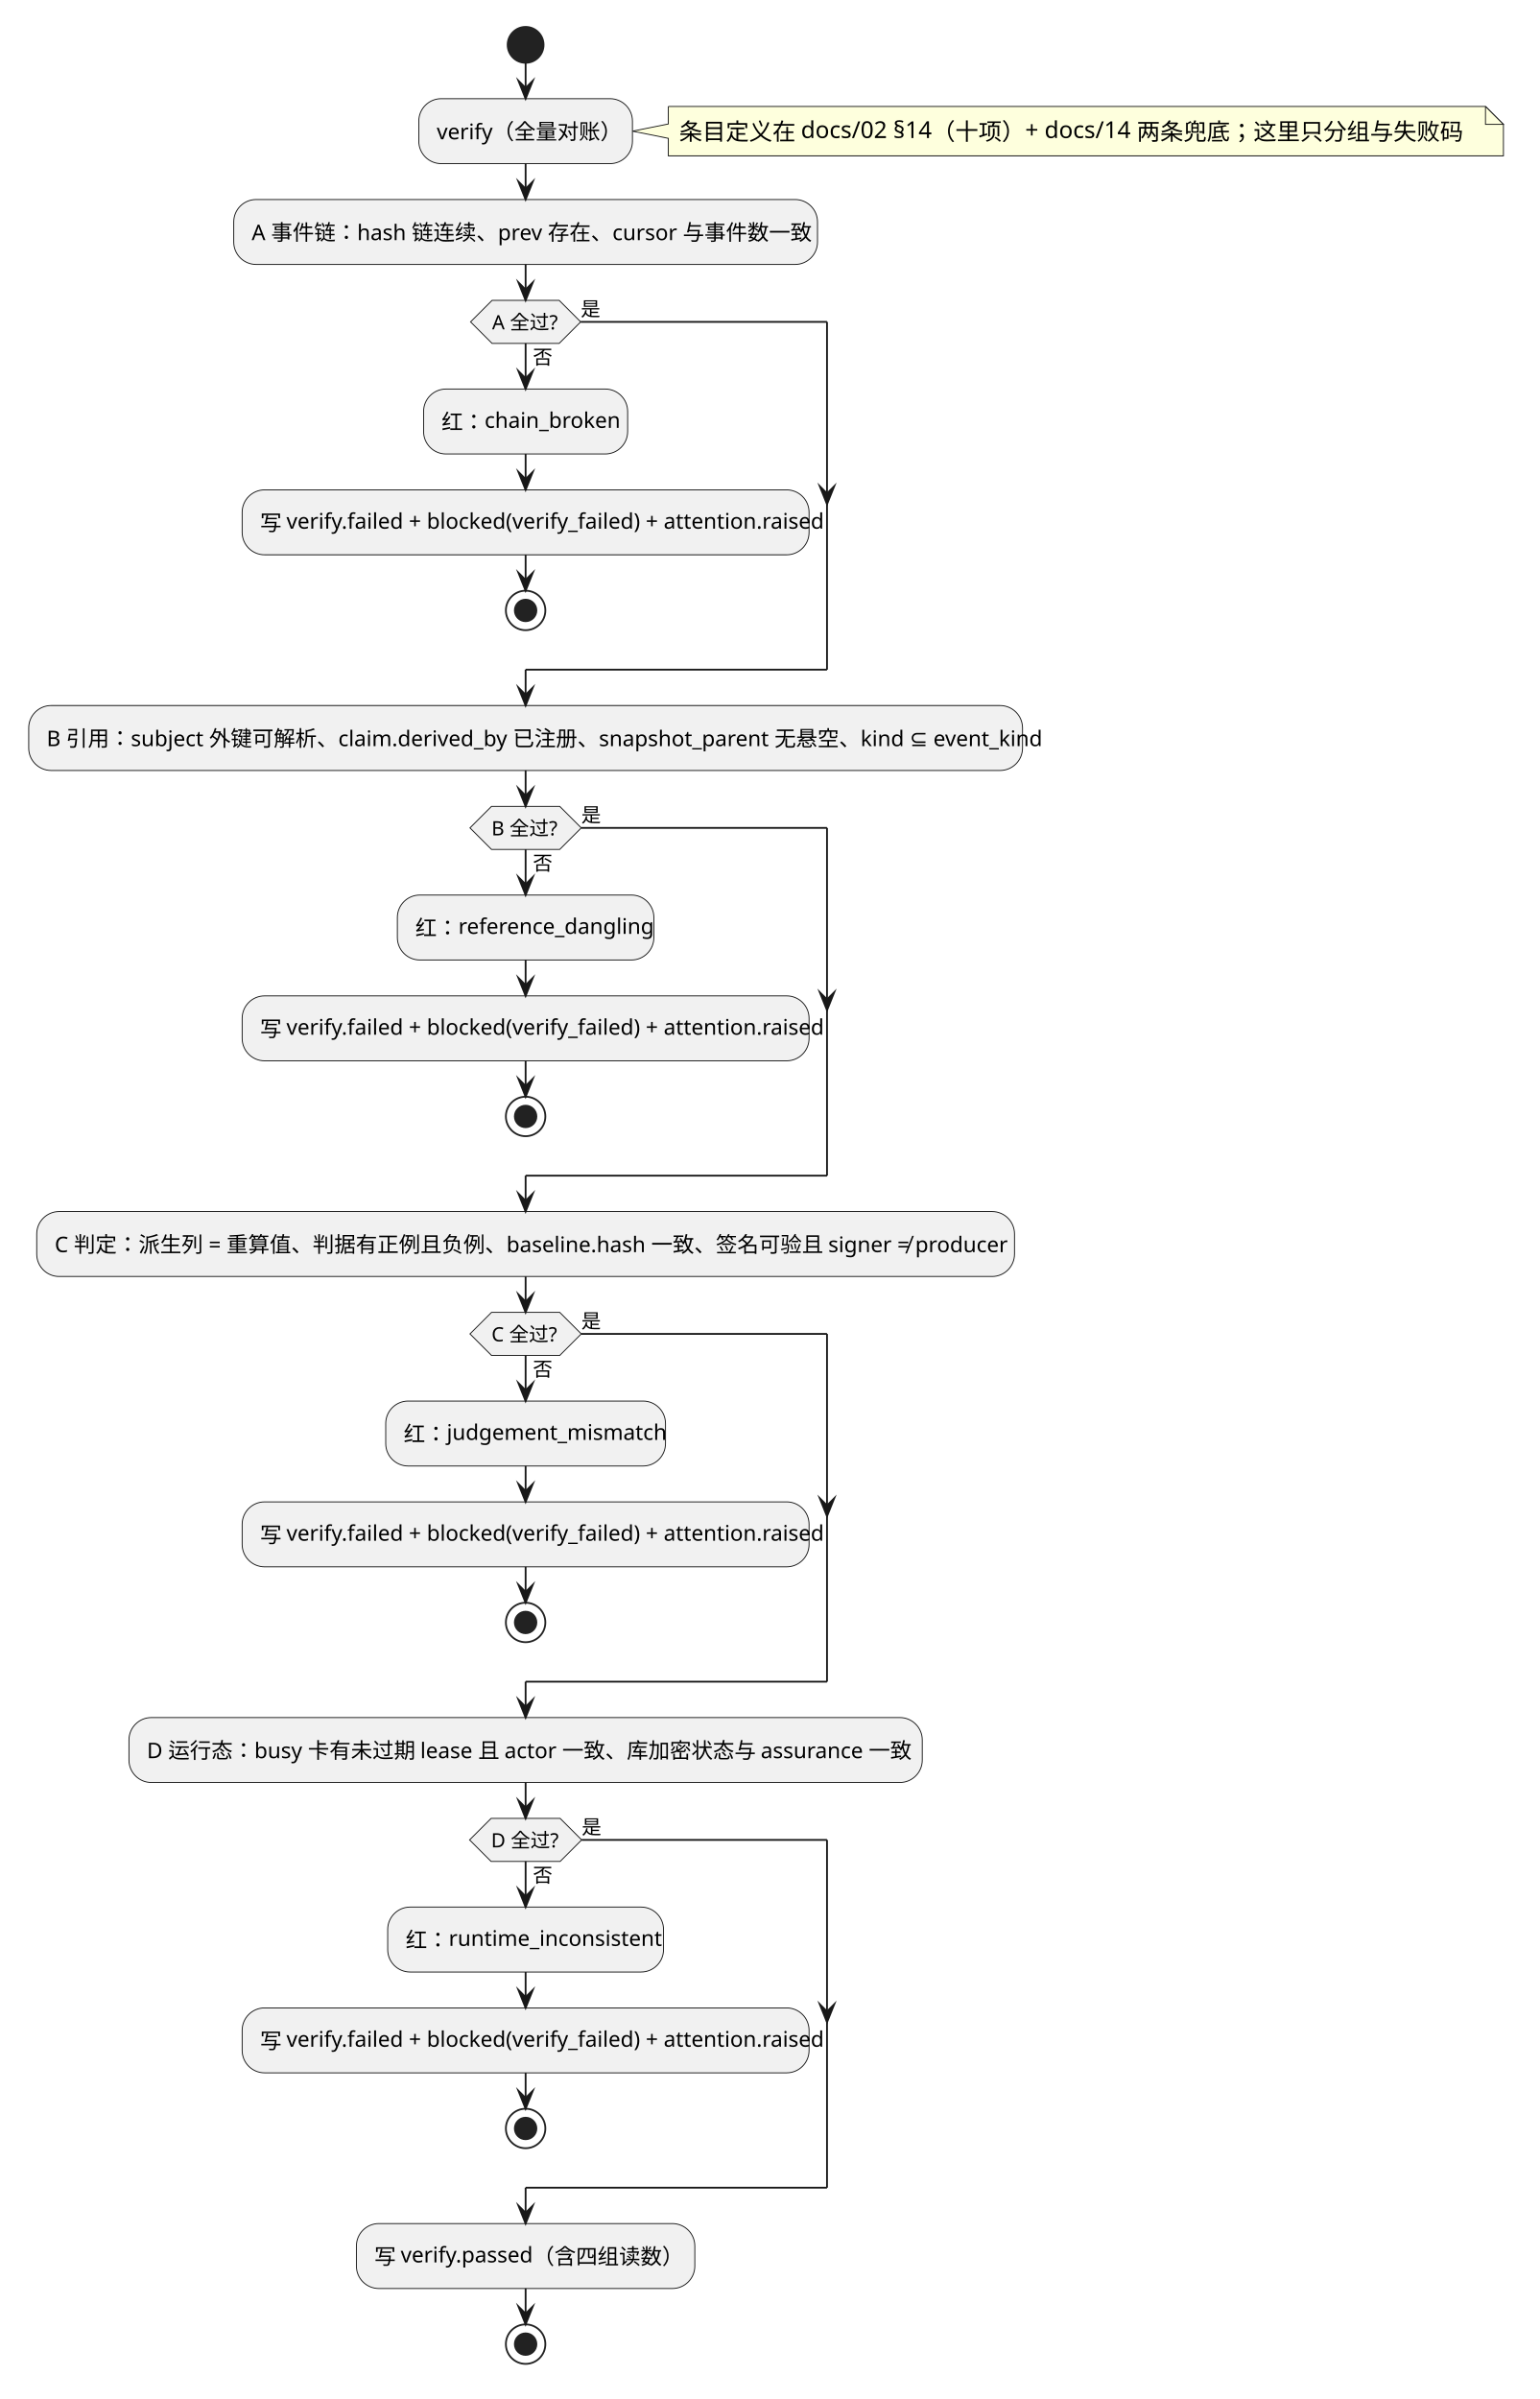
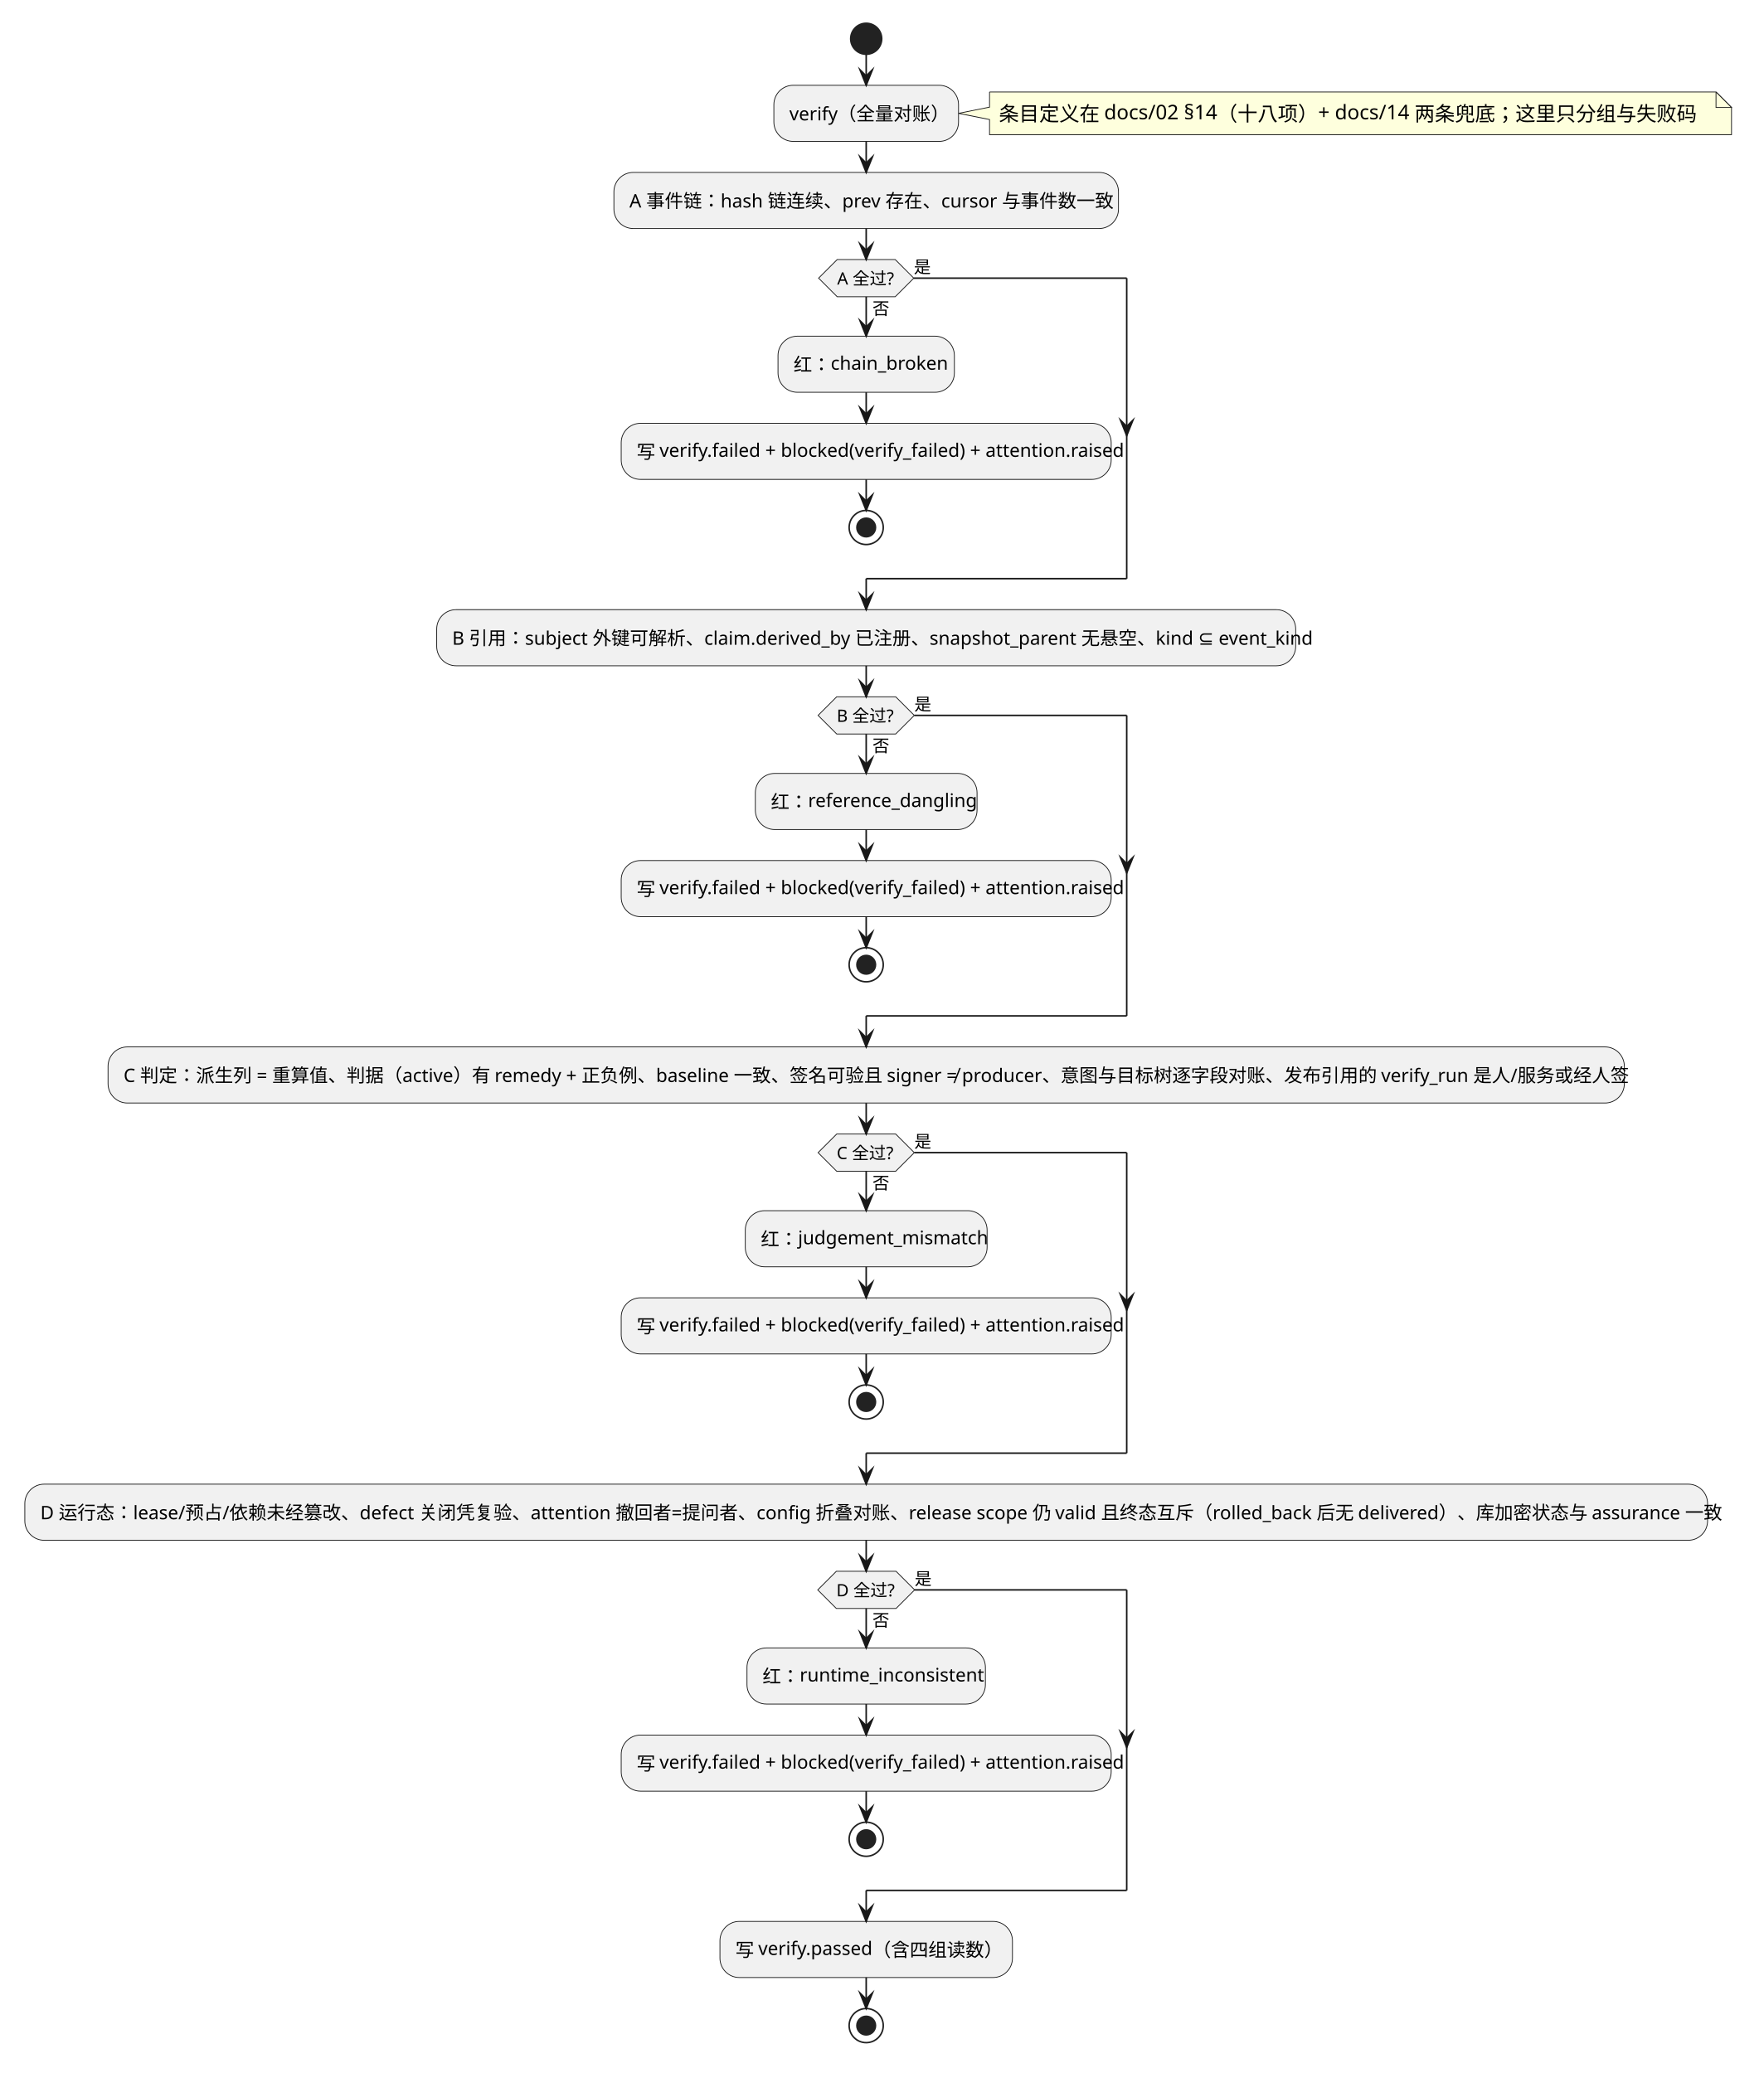
- <svg xmlns="http://www.w3.org/2000/svg" version="1.1" data-diagram-type="ACTIVITY" style="width:858px;height:1337px;background:#FFFFFF;" width="858px" height="1337px" viewBox="0 0 858 1337" zoomAndPan="magnify" preserveAspectRatio="none" contentStyleType="text/css">
+ <svg xmlns="http://www.w3.org/2000/svg" version="1.1" data-diagram-type="ACTIVITY" style="width:1137px;height:1337px;background:#FFFFFF;" width="1137px" height="1337px" viewBox="0 0 1137 1337" zoomAndPan="magnify" preserveAspectRatio="none" contentStyleType="text/css">
  <defs />
  <g font-family="sans-serif" lengthAdjust="spacing">
-     <ellipse cx="292.965" cy="25" rx="10" ry="10" fill="#222" style="stroke:#222;stroke-width:1;" />
-     <path d="M372.506,59.325 L372.506,69.098 L352.506,73.098 L372.506,77.098 L372.506,86.87 A0,0 0 0 0 372.506,86.87 L837.969,86.87 A0,0 0 0 0 837.969,86.87 L837.969,69.325 L827.969,59.325 L372.506,59.325 A0,0 0 0 0 372.506,59.325" style="stroke:#181818;stroke-width:0.5;" fill="#FEFFDD" />
-     <path d="M827.969,59.325 L827.969,69.325 L837.969,69.325 L827.969,59.325" style="stroke:#181818;stroke-width:0.5;" fill="#FEFFDD" />
-     <text x="378.506" y="78.011" fill="#000" font-size="13" textLength="444.463">条目定义在 docs/02 §14（十项）+ docs/14 两条兜底；这里只分组与失败码</text>
-     <rect x="233.424" y="55" width="119.082" height="36.195" fill="#F1F1F1" style="stroke:#181818;stroke-width:0.5;" rx="12.5" ry="12.5" />
-     <text x="243.424" y="77.633" fill="#000" font-size="12" textLength="99.082">verify（全量对账）</text>
-     <rect x="130.275" y="111.195" width="325.379" height="36.195" fill="#F1F1F1" style="stroke:#181818;stroke-width:0.5;" rx="12.5" ry="12.5" />
-     <text x="140.275" y="133.828" fill="#000" font-size="12" textLength="305.379">A 事件链：hash 链连续、prev 存在、cursor 与事件数一致</text>
-     <rect x="236.096" y="216.813" width="113.738" height="36.195" fill="#F1F1F1" style="stroke:#181818;stroke-width:0.5;" rx="12.5" ry="12.5" />
-     <text x="246.096" y="239.446" fill="#000" font-size="12" textLength="93.738">红：chain_broken</text>
-     <rect x="134.975" y="273.009" width="315.98" height="36.195" fill="#F1F1F1" style="stroke:#181818;stroke-width:0.5;" rx="12.5" ry="12.5" />
-     <text x="144.975" y="295.642" fill="#000" font-size="12" textLength="295.98">写 verify.failed + blocked(verify_failed) + attention.raised</text>
-     <ellipse cx="292.965" cy="340.204" rx="11" ry="11" fill="none" style="stroke:#222;stroke-width:1;" />
-     <ellipse cx="292.965" cy="340.204" rx="6" ry="6" fill="#222" style="stroke:#222;stroke-width:1;" />
-     <polygon points="274.273,167.391,311.656,167.391,323.656,179.391,311.656,191.391,274.273,191.391,262.273,179.391,274.273,167.391" fill="#F1F1F1" style="stroke:#181818;stroke-width:0.5;stroke-linejoin:miter;stroke-miterlimit:10;" />
-     <text x="296.965" y="202.971" fill="#000" font-size="11">否</text>
-     <text x="274.273" y="183.548" fill="#000" font-size="11" textLength="37.383">A 全过?</text>
-     <text x="323.656" y="176.125" fill="#000" font-size="11">是</text>
-     <rect x="16" y="393.204" width="553.93" height="36.195" fill="#F1F1F1" style="stroke:#181818;stroke-width:0.5;" rx="12.5" ry="12.5" />
-     <text x="26" y="415.837" fill="#000" font-size="12" textLength="533.93">B 引用：subject 外键可解析、claim.derived_by 已注册、snapshot_parent 无悬空、kind ⊆ event_kind</text>
-     <rect x="221.477" y="498.822" width="142.977" height="36.195" fill="#F1F1F1" style="stroke:#181818;stroke-width:0.5;" rx="12.5" ry="12.5" />
-     <text x="231.477" y="521.455" fill="#000" font-size="12" textLength="122.977">红：reference_dangling</text>
-     <rect x="134.975" y="555.018" width="315.98" height="36.195" fill="#F1F1F1" style="stroke:#181818;stroke-width:0.5;" rx="12.5" ry="12.5" />
-     <text x="144.975" y="577.65" fill="#000" font-size="12" textLength="295.98">写 verify.failed + blocked(verify_failed) + attention.raised</text>
-     <ellipse cx="292.965" cy="622.213" rx="11" ry="11" fill="none" style="stroke:#222;stroke-width:1;" />
-     <ellipse cx="292.965" cy="622.213" rx="6" ry="6" fill="#222" style="stroke:#222;stroke-width:1;" />
-     <polygon points="273.946,449.399,311.984,449.399,323.984,461.399,311.984,473.399,273.946,473.399,261.946,461.399,273.946,449.399" fill="#F1F1F1" style="stroke:#181818;stroke-width:0.5;stroke-linejoin:miter;stroke-miterlimit:10;" />
-     <text x="296.965" y="484.979" fill="#000" font-size="11">否</text>
-     <text x="273.946" y="465.557" fill="#000" font-size="11" textLength="38.038">B 全过?</text>
-     <text x="323.984" y="458.134" fill="#000" font-size="11">是</text>
-     <rect x="20.471" y="675.213" width="544.988" height="36.195" fill="#F1F1F1" style="stroke:#181818;stroke-width:0.5;" rx="12.5" ry="12.5" />
-     <text x="30.471" y="697.846" fill="#000" font-size="12" textLength="524.988">C 判定：派生列 = 重算值、判据有正例且负例、baseline.hash 一致、签名可验且 signer ≠ producer</text>
-     <rect x="214.996" y="780.831" width="155.938" height="36.195" fill="#F1F1F1" style="stroke:#181818;stroke-width:0.5;" rx="12.5" ry="12.5" />
-     <text x="224.996" y="803.464" fill="#000" font-size="12" textLength="135.938">红：judgement_mismatch</text>
-     <rect x="134.975" y="837.026" width="315.98" height="36.195" fill="#F1F1F1" style="stroke:#181818;stroke-width:0.5;" rx="12.5" ry="12.5" />
-     <text x="144.975" y="859.659" fill="#000" font-size="12" textLength="295.98">写 verify.failed + blocked(verify_failed) + attention.raised</text>
-     <ellipse cx="292.965" cy="904.222" rx="11" ry="11" fill="none" style="stroke:#222;stroke-width:1;" />
-     <ellipse cx="292.965" cy="904.222" rx="6" ry="6" fill="#222" style="stroke:#222;stroke-width:1;" />
-     <polygon points="273.946,731.408,311.984,731.408,323.984,743.408,311.984,755.408,273.946,755.408,261.946,743.408,273.946,731.408" fill="#F1F1F1" style="stroke:#181818;stroke-width:0.5;stroke-linejoin:miter;stroke-miterlimit:10;" />
-     <text x="296.965" y="766.988" fill="#000" font-size="11">否</text>
-     <text x="273.946" y="747.565" fill="#000" font-size="11" textLength="38.038">C 全过?</text>
-     <text x="323.984" y="740.143" fill="#000" font-size="11">是</text>
-     <rect x="71.881" y="957.222" width="442.168" height="36.195" fill="#F1F1F1" style="stroke:#181818;stroke-width:0.5;" rx="12.5" ry="12.5" />
-     <text x="81.881" y="979.854" fill="#000" font-size="12" textLength="422.168">D 运行态：busy 卡有未过期 lease 且 actor 一致、库加密状态与 assurance 一致</text>
-     <rect x="216.092" y="1062.84" width="153.746" height="36.195" fill="#F1F1F1" style="stroke:#181818;stroke-width:0.5;" rx="12.5" ry="12.5" />
-     <text x="226.092" y="1085.473" fill="#000" font-size="12" textLength="133.746">红：runtime_inconsistent</text>
-     <rect x="134.975" y="1119.035" width="315.98" height="36.195" fill="#F1F1F1" style="stroke:#181818;stroke-width:0.5;" rx="12.5" ry="12.5" />
-     <text x="144.975" y="1141.668" fill="#000" font-size="12" textLength="295.98">写 verify.failed + blocked(verify_failed) + attention.raised</text>
-     <ellipse cx="292.965" cy="1186.23" rx="11" ry="11" fill="none" style="stroke:#222;stroke-width:1;" />
-     <ellipse cx="292.965" cy="1186.23" rx="6" ry="6" fill="#222" style="stroke:#222;stroke-width:1;" />
-     <polygon points="273.726,1013.417,312.204,1013.417,324.204,1025.417,312.204,1037.417,273.726,1037.417,261.726,1025.417,273.726,1013.417" fill="#F1F1F1" style="stroke:#181818;stroke-width:0.5;stroke-linejoin:miter;stroke-miterlimit:10;" />
-     <text x="296.965" y="1048.997" fill="#000" font-size="11">否</text>
-     <text x="273.726" y="1029.574" fill="#000" font-size="11" textLength="38.479">D 全过?</text>
-     <text x="324.204" y="1022.151" fill="#000" font-size="11">是</text>
-     <rect x="198.654" y="1239.23" width="188.621" height="36.195" fill="#F1F1F1" style="stroke:#181818;stroke-width:0.5;" rx="12.5" ry="12.5" />
-     <text x="208.654" y="1261.863" fill="#000" font-size="12" textLength="168.621">写 verify.passed（含四组读数）</text>
-     <ellipse cx="292.965" cy="1306.426" rx="11" ry="11" fill="none" style="stroke:#222;stroke-width:1;" />
-     <ellipse cx="292.965" cy="1306.426" rx="6" ry="6" fill="#222" style="stroke:#222;stroke-width:1;" />
-     <line x1="292.965" y1="35" x2="292.965" y2="55" style="stroke:#181818;stroke-width:1;" />
-     <polygon points="288.965,45,292.965,55,296.965,45,292.965,49" fill="#181818" style="stroke:#181818;stroke-width:1;stroke-linejoin:miter;stroke-miterlimit:10;" />
-     <line x1="292.965" y1="91.195" x2="292.965" y2="111.195" style="stroke:#181818;stroke-width:1;" />
-     <polygon points="288.965,101.195,292.965,111.195,296.965,101.195,292.965,105.195" fill="#181818" style="stroke:#181818;stroke-width:1;stroke-linejoin:miter;stroke-miterlimit:10;" />
-     <line x1="292.965" y1="253.009" x2="292.965" y2="273.009" style="stroke:#181818;stroke-width:1;" />
-     <polygon points="288.965,263.009,292.965,273.009,296.965,263.009,292.965,267.009" fill="#181818" style="stroke:#181818;stroke-width:1;stroke-linejoin:miter;stroke-miterlimit:10;" />
-     <line x1="292.965" y1="309.204" x2="292.965" y2="329.204" style="stroke:#181818;stroke-width:1;" />
-     <polygon points="288.965,319.204,292.965,329.204,296.965,319.204,292.965,323.204" fill="#181818" style="stroke:#181818;stroke-width:1;stroke-linejoin:miter;stroke-miterlimit:10;" />
-     <line x1="292.965" y1="191.391" x2="292.965" y2="216.813" style="stroke:#181818;stroke-width:1;" />
-     <polygon points="288.965,206.813,292.965,216.813,296.965,206.813,292.965,210.813" fill="#181818" style="stroke:#181818;stroke-width:1;stroke-linejoin:miter;stroke-miterlimit:10;" />
-     <line x1="323.656" y1="179.391" x2="460.955" y2="179.391" style="stroke:#181818;stroke-width:1;" />
-     <polygon points="456.955,271.009,460.955,281.009,464.955,271.009,460.955,275.009" fill="#181818" style="stroke:#181818;stroke-width:1;stroke-linejoin:miter;stroke-miterlimit:10;" />
-     <line x1="460.955" y1="179.391" x2="460.955" y2="373.204" style="stroke:#181818;stroke-width:1;" />
-     <line x1="460.955" y1="373.204" x2="292.965" y2="373.204" style="stroke:#181818;stroke-width:1;" />
-     <line x1="292.965" y1="373.204" x2="292.965" y2="393.204" style="stroke:#181818;stroke-width:1;" />
-     <polygon points="288.965,383.204,292.965,393.204,296.965,383.204,292.965,387.204" fill="#181818" style="stroke:#181818;stroke-width:1;stroke-linejoin:miter;stroke-miterlimit:10;" />
-     <line x1="292.965" y1="147.391" x2="292.965" y2="167.391" style="stroke:#181818;stroke-width:1;" />
-     <polygon points="288.965,157.391,292.965,167.391,296.965,157.391,292.965,161.391" fill="#181818" style="stroke:#181818;stroke-width:1;stroke-linejoin:miter;stroke-miterlimit:10;" />
-     <line x1="292.965" y1="535.018" x2="292.965" y2="555.018" style="stroke:#181818;stroke-width:1;" />
-     <polygon points="288.965,545.018,292.965,555.018,296.965,545.018,292.965,549.018" fill="#181818" style="stroke:#181818;stroke-width:1;stroke-linejoin:miter;stroke-miterlimit:10;" />
-     <line x1="292.965" y1="591.213" x2="292.965" y2="611.213" style="stroke:#181818;stroke-width:1;" />
-     <polygon points="288.965,601.213,292.965,611.213,296.965,601.213,292.965,605.213" fill="#181818" style="stroke:#181818;stroke-width:1;stroke-linejoin:miter;stroke-miterlimit:10;" />
-     <line x1="292.965" y1="473.399" x2="292.965" y2="498.822" style="stroke:#181818;stroke-width:1;" />
-     <polygon points="288.965,488.822,292.965,498.822,296.965,488.822,292.965,492.822" fill="#181818" style="stroke:#181818;stroke-width:1;stroke-linejoin:miter;stroke-miterlimit:10;" />
-     <line x1="323.984" y1="461.399" x2="460.955" y2="461.399" style="stroke:#181818;stroke-width:1;" />
-     <polygon points="456.955,553.018,460.955,563.018,464.955,553.018,460.955,557.018" fill="#181818" style="stroke:#181818;stroke-width:1;stroke-linejoin:miter;stroke-miterlimit:10;" />
-     <line x1="460.955" y1="461.399" x2="460.955" y2="655.213" style="stroke:#181818;stroke-width:1;" />
-     <line x1="460.955" y1="655.213" x2="292.965" y2="655.213" style="stroke:#181818;stroke-width:1;" />
-     <line x1="292.965" y1="655.213" x2="292.965" y2="675.213" style="stroke:#181818;stroke-width:1;" />
-     <polygon points="288.965,665.213,292.965,675.213,296.965,665.213,292.965,669.213" fill="#181818" style="stroke:#181818;stroke-width:1;stroke-linejoin:miter;stroke-miterlimit:10;" />
-     <line x1="292.965" y1="429.399" x2="292.965" y2="449.399" style="stroke:#181818;stroke-width:1;" />
-     <polygon points="288.965,439.399,292.965,449.399,296.965,439.399,292.965,443.399" fill="#181818" style="stroke:#181818;stroke-width:1;stroke-linejoin:miter;stroke-miterlimit:10;" />
-     <line x1="292.965" y1="817.026" x2="292.965" y2="837.026" style="stroke:#181818;stroke-width:1;" />
-     <polygon points="288.965,827.026,292.965,837.026,296.965,827.026,292.965,831.026" fill="#181818" style="stroke:#181818;stroke-width:1;stroke-linejoin:miter;stroke-miterlimit:10;" />
-     <line x1="292.965" y1="873.222" x2="292.965" y2="893.222" style="stroke:#181818;stroke-width:1;" />
-     <polygon points="288.965,883.222,292.965,893.222,296.965,883.222,292.965,887.222" fill="#181818" style="stroke:#181818;stroke-width:1;stroke-linejoin:miter;stroke-miterlimit:10;" />
-     <line x1="292.965" y1="755.408" x2="292.965" y2="780.831" style="stroke:#181818;stroke-width:1;" />
-     <polygon points="288.965,770.831,292.965,780.831,296.965,770.831,292.965,774.831" fill="#181818" style="stroke:#181818;stroke-width:1;stroke-linejoin:miter;stroke-miterlimit:10;" />
-     <line x1="323.984" y1="743.408" x2="460.955" y2="743.408" style="stroke:#181818;stroke-width:1;" />
-     <polygon points="456.955,835.026,460.955,845.026,464.955,835.026,460.955,839.026" fill="#181818" style="stroke:#181818;stroke-width:1;stroke-linejoin:miter;stroke-miterlimit:10;" />
-     <line x1="460.955" y1="743.408" x2="460.955" y2="937.222" style="stroke:#181818;stroke-width:1;" />
-     <line x1="460.955" y1="937.222" x2="292.965" y2="937.222" style="stroke:#181818;stroke-width:1;" />
-     <line x1="292.965" y1="937.222" x2="292.965" y2="957.222" style="stroke:#181818;stroke-width:1;" />
-     <polygon points="288.965,947.222,292.965,957.222,296.965,947.222,292.965,951.222" fill="#181818" style="stroke:#181818;stroke-width:1;stroke-linejoin:miter;stroke-miterlimit:10;" />
-     <line x1="292.965" y1="711.408" x2="292.965" y2="731.408" style="stroke:#181818;stroke-width:1;" />
-     <polygon points="288.965,721.408,292.965,731.408,296.965,721.408,292.965,725.408" fill="#181818" style="stroke:#181818;stroke-width:1;stroke-linejoin:miter;stroke-miterlimit:10;" />
-     <line x1="292.965" y1="1099.035" x2="292.965" y2="1119.035" style="stroke:#181818;stroke-width:1;" />
-     <polygon points="288.965,1109.035,292.965,1119.035,296.965,1109.035,292.965,1113.035" fill="#181818" style="stroke:#181818;stroke-width:1;stroke-linejoin:miter;stroke-miterlimit:10;" />
-     <line x1="292.965" y1="1155.23" x2="292.965" y2="1175.23" style="stroke:#181818;stroke-width:1;" />
-     <polygon points="288.965,1165.23,292.965,1175.23,296.965,1165.23,292.965,1169.23" fill="#181818" style="stroke:#181818;stroke-width:1;stroke-linejoin:miter;stroke-miterlimit:10;" />
-     <line x1="292.965" y1="1037.417" x2="292.965" y2="1062.84" style="stroke:#181818;stroke-width:1;" />
-     <polygon points="288.965,1052.84,292.965,1062.84,296.965,1052.84,292.965,1056.84" fill="#181818" style="stroke:#181818;stroke-width:1;stroke-linejoin:miter;stroke-miterlimit:10;" />
-     <line x1="324.204" y1="1025.417" x2="460.955" y2="1025.417" style="stroke:#181818;stroke-width:1;" />
-     <polygon points="456.955,1117.035,460.955,1127.035,464.955,1117.035,460.955,1121.035" fill="#181818" style="stroke:#181818;stroke-width:1;stroke-linejoin:miter;stroke-miterlimit:10;" />
-     <line x1="460.955" y1="1025.417" x2="460.955" y2="1219.23" style="stroke:#181818;stroke-width:1;" />
-     <line x1="460.955" y1="1219.23" x2="292.965" y2="1219.23" style="stroke:#181818;stroke-width:1;" />
-     <line x1="292.965" y1="1219.23" x2="292.965" y2="1239.23" style="stroke:#181818;stroke-width:1;" />
-     <polygon points="288.965,1229.23,292.965,1239.23,296.965,1229.23,292.965,1233.23" fill="#181818" style="stroke:#181818;stroke-width:1;stroke-linejoin:miter;stroke-miterlimit:10;" />
-     <line x1="292.965" y1="993.417" x2="292.965" y2="1013.417" style="stroke:#181818;stroke-width:1;" />
-     <polygon points="288.965,1003.417,292.965,1013.417,296.965,1003.417,292.965,1007.417" fill="#181818" style="stroke:#181818;stroke-width:1;stroke-linejoin:miter;stroke-miterlimit:10;" />
-     <line x1="292.965" y1="1275.426" x2="292.965" y2="1295.426" style="stroke:#181818;stroke-width:1;" />
-     <polygon points="288.965,1285.426,292.965,1295.426,296.965,1285.426,292.965,1289.426" fill="#181818" style="stroke:#181818;stroke-width:1;stroke-linejoin:miter;stroke-miterlimit:10;" />
+     <ellipse cx="558.57" cy="25" rx="10" ry="10" fill="#222" style="stroke:#222;stroke-width:1;" />
+     <path d="M638.111,59.325 L638.111,69.098 L618.111,73.098 L638.111,77.098 L638.111,86.87 A0,0 0 0 0 638.111,86.87 L1116.574,86.87 A0,0 0 0 0 1116.574,86.87 L1116.574,69.325 L1106.574,59.325 L638.111,59.325 A0,0 0 0 0 638.111,59.325" style="stroke:#181818;stroke-width:0.5;" fill="#FEFFDD" />
+     <path d="M1106.574,59.325 L1106.574,69.325 L1116.574,69.325 L1106.574,59.325" style="stroke:#181818;stroke-width:0.5;" fill="#FEFFDD" />
+     <text x="644.111" y="78.011" fill="#000" font-size="13" textLength="457.463">条目定义在 docs/02 §14（十八项）+ docs/14 两条兜底；这里只分组与失败码</text>
+     <rect x="499.029" y="55" width="119.082" height="36.195" fill="#F1F1F1" style="stroke:#181818;stroke-width:0.5;" rx="12.5" ry="12.5" />
+     <text x="509.029" y="77.633" fill="#000" font-size="12" textLength="99.082">verify（全量对账）</text>
+     <rect x="395.881" y="111.195" width="325.379" height="36.195" fill="#F1F1F1" style="stroke:#181818;stroke-width:0.5;" rx="12.5" ry="12.5" />
+     <text x="405.881" y="133.828" fill="#000" font-size="12" textLength="305.379">A 事件链：hash 链连续、prev 存在、cursor 与事件数一致</text>
+     <rect x="501.701" y="216.813" width="113.738" height="36.195" fill="#F1F1F1" style="stroke:#181818;stroke-width:0.5;" rx="12.5" ry="12.5" />
+     <text x="511.701" y="239.446" fill="#000" font-size="12" textLength="93.738">红：chain_broken</text>
+     <rect x="400.58" y="273.009" width="315.98" height="36.195" fill="#F1F1F1" style="stroke:#181818;stroke-width:0.5;" rx="12.5" ry="12.5" />
+     <text x="410.58" y="295.642" fill="#000" font-size="12" textLength="295.98">写 verify.failed + blocked(verify_failed) + attention.raised</text>
+     <ellipse cx="558.57" cy="340.204" rx="11" ry="11" fill="none" style="stroke:#222;stroke-width:1;" />
+     <ellipse cx="558.57" cy="340.204" rx="6" ry="6" fill="#222" style="stroke:#222;stroke-width:1;" />
+     <polygon points="539.879,167.391,577.262,167.391,589.262,179.391,577.262,191.391,539.879,191.391,527.879,179.391,539.879,167.391" fill="#F1F1F1" style="stroke:#181818;stroke-width:0.5;stroke-linejoin:miter;stroke-miterlimit:10;" />
+     <text x="562.57" y="202.971" fill="#000" font-size="11">否</text>
+     <text x="539.879" y="183.548" fill="#000" font-size="11" textLength="37.383">A 全过?</text>
+     <text x="589.262" y="176.125" fill="#000" font-size="11">是</text>
+     <rect x="281.605" y="393.204" width="553.93" height="36.195" fill="#F1F1F1" style="stroke:#181818;stroke-width:0.5;" rx="12.5" ry="12.5" />
+     <text x="291.605" y="415.837" fill="#000" font-size="12" textLength="533.93">B 引用：subject 外键可解析、claim.derived_by 已注册、snapshot_parent 无悬空、kind ⊆ event_kind</text>
+     <rect x="487.082" y="498.822" width="142.977" height="36.195" fill="#F1F1F1" style="stroke:#181818;stroke-width:0.5;" rx="12.5" ry="12.5" />
+     <text x="497.082" y="521.455" fill="#000" font-size="12" textLength="122.977">红：reference_dangling</text>
+     <rect x="400.58" y="555.018" width="315.98" height="36.195" fill="#F1F1F1" style="stroke:#181818;stroke-width:0.5;" rx="12.5" ry="12.5" />
+     <text x="410.58" y="577.65" fill="#000" font-size="12" textLength="295.98">写 verify.failed + blocked(verify_failed) + attention.raised</text>
+     <ellipse cx="558.57" cy="622.213" rx="11" ry="11" fill="none" style="stroke:#222;stroke-width:1;" />
+     <ellipse cx="558.57" cy="622.213" rx="6" ry="6" fill="#222" style="stroke:#222;stroke-width:1;" />
+     <polygon points="539.551,449.399,577.589,449.399,589.589,461.399,577.589,473.399,539.551,473.399,527.551,461.399,539.551,449.399" fill="#F1F1F1" style="stroke:#181818;stroke-width:0.5;stroke-linejoin:miter;stroke-miterlimit:10;" />
+     <text x="562.57" y="484.979" fill="#000" font-size="11">否</text>
+     <text x="539.551" y="465.557" fill="#000" font-size="11" textLength="38.038">B 全过?</text>
+     <text x="589.589" y="458.134" fill="#000" font-size="11">是</text>
+     <rect x="69.672" y="675.213" width="977.797" height="36.195" fill="#F1F1F1" style="stroke:#181818;stroke-width:0.5;" rx="12.5" ry="12.5" />
+     <text x="79.672" y="697.846" fill="#000" font-size="12" textLength="957.797">C 判定：派生列 = 重算值、判据（active）有 remedy + 正负例、baseline 一致、签名可验且 signer ≠ producer、意图与目标树逐字段对账、发布引用的 verify_run 是人/服务或经人签</text>
+     <rect x="480.602" y="780.831" width="155.938" height="36.195" fill="#F1F1F1" style="stroke:#181818;stroke-width:0.5;" rx="12.5" ry="12.5" />
+     <text x="490.602" y="803.464" fill="#000" font-size="12" textLength="135.938">红：judgement_mismatch</text>
+     <rect x="400.58" y="837.026" width="315.98" height="36.195" fill="#F1F1F1" style="stroke:#181818;stroke-width:0.5;" rx="12.5" ry="12.5" />
+     <text x="410.58" y="859.659" fill="#000" font-size="12" textLength="295.98">写 verify.failed + blocked(verify_failed) + attention.raised</text>
+     <ellipse cx="558.57" cy="904.222" rx="11" ry="11" fill="none" style="stroke:#222;stroke-width:1;" />
+     <ellipse cx="558.57" cy="904.222" rx="6" ry="6" fill="#222" style="stroke:#222;stroke-width:1;" />
+     <polygon points="539.551,731.408,577.589,731.408,589.589,743.408,577.589,755.408,539.551,755.408,527.551,743.408,539.551,731.408" fill="#F1F1F1" style="stroke:#181818;stroke-width:0.5;stroke-linejoin:miter;stroke-miterlimit:10;" />
+     <text x="562.57" y="766.988" fill="#000" font-size="11">否</text>
+     <text x="539.551" y="747.565" fill="#000" font-size="11" textLength="38.038">C 全过?</text>
+     <text x="589.589" y="740.143" fill="#000" font-size="11">是</text>
+     <rect x="16" y="957.222" width="1085.141" height="36.195" fill="#F1F1F1" style="stroke:#181818;stroke-width:0.5;" rx="12.5" ry="12.5" />
+     <text x="26" y="979.854" fill="#000" font-size="12" textLength="1065.141">D 运行态：lease/预占/依赖未经篡改、defect 关闭凭复验、attention 撤回者=提问者、config 折叠对账、release scope 仍 valid 且终态互斥（rolled_back 后无 delivered）、库加密状态与 assurance 一致</text>
+     <rect x="481.697" y="1062.84" width="153.746" height="36.195" fill="#F1F1F1" style="stroke:#181818;stroke-width:0.5;" rx="12.5" ry="12.5" />
+     <text x="491.697" y="1085.473" fill="#000" font-size="12" textLength="133.746">红：runtime_inconsistent</text>
+     <rect x="400.58" y="1119.035" width="315.98" height="36.195" fill="#F1F1F1" style="stroke:#181818;stroke-width:0.5;" rx="12.5" ry="12.5" />
+     <text x="410.58" y="1141.668" fill="#000" font-size="12" textLength="295.98">写 verify.failed + blocked(verify_failed) + attention.raised</text>
+     <ellipse cx="558.57" cy="1186.23" rx="11" ry="11" fill="none" style="stroke:#222;stroke-width:1;" />
+     <ellipse cx="558.57" cy="1186.23" rx="6" ry="6" fill="#222" style="stroke:#222;stroke-width:1;" />
+     <polygon points="539.331,1013.417,577.81,1013.417,589.81,1025.417,577.81,1037.417,539.331,1037.417,527.331,1025.417,539.331,1013.417" fill="#F1F1F1" style="stroke:#181818;stroke-width:0.5;stroke-linejoin:miter;stroke-miterlimit:10;" />
+     <text x="562.57" y="1048.997" fill="#000" font-size="11">否</text>
+     <text x="539.331" y="1029.574" fill="#000" font-size="11" textLength="38.479">D 全过?</text>
+     <text x="589.81" y="1022.151" fill="#000" font-size="11">是</text>
+     <rect x="464.26" y="1239.23" width="188.621" height="36.195" fill="#F1F1F1" style="stroke:#181818;stroke-width:0.5;" rx="12.5" ry="12.5" />
+     <text x="474.26" y="1261.863" fill="#000" font-size="12" textLength="168.621">写 verify.passed（含四组读数）</text>
+     <ellipse cx="558.57" cy="1306.426" rx="11" ry="11" fill="none" style="stroke:#222;stroke-width:1;" />
+     <ellipse cx="558.57" cy="1306.426" rx="6" ry="6" fill="#222" style="stroke:#222;stroke-width:1;" />
+     <line x1="558.57" y1="35" x2="558.57" y2="55" style="stroke:#181818;stroke-width:1;" />
+     <polygon points="554.57,45,558.57,55,562.57,45,558.57,49" fill="#181818" style="stroke:#181818;stroke-width:1;stroke-linejoin:miter;stroke-miterlimit:10;" />
+     <line x1="558.57" y1="91.195" x2="558.57" y2="111.195" style="stroke:#181818;stroke-width:1;" />
+     <polygon points="554.57,101.195,558.57,111.195,562.57,101.195,558.57,105.195" fill="#181818" style="stroke:#181818;stroke-width:1;stroke-linejoin:miter;stroke-miterlimit:10;" />
+     <line x1="558.57" y1="253.009" x2="558.57" y2="273.009" style="stroke:#181818;stroke-width:1;" />
+     <polygon points="554.57,263.009,558.57,273.009,562.57,263.009,558.57,267.009" fill="#181818" style="stroke:#181818;stroke-width:1;stroke-linejoin:miter;stroke-miterlimit:10;" />
+     <line x1="558.57" y1="309.204" x2="558.57" y2="329.204" style="stroke:#181818;stroke-width:1;" />
+     <polygon points="554.57,319.204,558.57,329.204,562.57,319.204,558.57,323.204" fill="#181818" style="stroke:#181818;stroke-width:1;stroke-linejoin:miter;stroke-miterlimit:10;" />
+     <line x1="558.57" y1="191.391" x2="558.57" y2="216.813" style="stroke:#181818;stroke-width:1;" />
+     <polygon points="554.57,206.813,558.57,216.813,562.57,206.813,558.57,210.813" fill="#181818" style="stroke:#181818;stroke-width:1;stroke-linejoin:miter;stroke-miterlimit:10;" />
+     <line x1="589.262" y1="179.391" x2="726.561" y2="179.391" style="stroke:#181818;stroke-width:1;" />
+     <polygon points="722.561,271.009,726.561,281.009,730.561,271.009,726.561,275.009" fill="#181818" style="stroke:#181818;stroke-width:1;stroke-linejoin:miter;stroke-miterlimit:10;" />
+     <line x1="726.561" y1="179.391" x2="726.561" y2="373.204" style="stroke:#181818;stroke-width:1;" />
+     <line x1="726.561" y1="373.204" x2="558.57" y2="373.204" style="stroke:#181818;stroke-width:1;" />
+     <line x1="558.57" y1="373.204" x2="558.57" y2="393.204" style="stroke:#181818;stroke-width:1;" />
+     <polygon points="554.57,383.204,558.57,393.204,562.57,383.204,558.57,387.204" fill="#181818" style="stroke:#181818;stroke-width:1;stroke-linejoin:miter;stroke-miterlimit:10;" />
+     <line x1="558.57" y1="147.391" x2="558.57" y2="167.391" style="stroke:#181818;stroke-width:1;" />
+     <polygon points="554.57,157.391,558.57,167.391,562.57,157.391,558.57,161.391" fill="#181818" style="stroke:#181818;stroke-width:1;stroke-linejoin:miter;stroke-miterlimit:10;" />
+     <line x1="558.57" y1="535.018" x2="558.57" y2="555.018" style="stroke:#181818;stroke-width:1;" />
+     <polygon points="554.57,545.018,558.57,555.018,562.57,545.018,558.57,549.018" fill="#181818" style="stroke:#181818;stroke-width:1;stroke-linejoin:miter;stroke-miterlimit:10;" />
+     <line x1="558.57" y1="591.213" x2="558.57" y2="611.213" style="stroke:#181818;stroke-width:1;" />
+     <polygon points="554.57,601.213,558.57,611.213,562.57,601.213,558.57,605.213" fill="#181818" style="stroke:#181818;stroke-width:1;stroke-linejoin:miter;stroke-miterlimit:10;" />
+     <line x1="558.57" y1="473.399" x2="558.57" y2="498.822" style="stroke:#181818;stroke-width:1;" />
+     <polygon points="554.57,488.822,558.57,498.822,562.57,488.822,558.57,492.822" fill="#181818" style="stroke:#181818;stroke-width:1;stroke-linejoin:miter;stroke-miterlimit:10;" />
+     <line x1="589.589" y1="461.399" x2="726.561" y2="461.399" style="stroke:#181818;stroke-width:1;" />
+     <polygon points="722.561,553.018,726.561,563.018,730.561,553.018,726.561,557.018" fill="#181818" style="stroke:#181818;stroke-width:1;stroke-linejoin:miter;stroke-miterlimit:10;" />
+     <line x1="726.561" y1="461.399" x2="726.561" y2="655.213" style="stroke:#181818;stroke-width:1;" />
+     <line x1="726.561" y1="655.213" x2="558.57" y2="655.213" style="stroke:#181818;stroke-width:1;" />
+     <line x1="558.57" y1="655.213" x2="558.57" y2="675.213" style="stroke:#181818;stroke-width:1;" />
+     <polygon points="554.57,665.213,558.57,675.213,562.57,665.213,558.57,669.213" fill="#181818" style="stroke:#181818;stroke-width:1;stroke-linejoin:miter;stroke-miterlimit:10;" />
+     <line x1="558.57" y1="429.399" x2="558.57" y2="449.399" style="stroke:#181818;stroke-width:1;" />
+     <polygon points="554.57,439.399,558.57,449.399,562.57,439.399,558.57,443.399" fill="#181818" style="stroke:#181818;stroke-width:1;stroke-linejoin:miter;stroke-miterlimit:10;" />
+     <line x1="558.57" y1="817.026" x2="558.57" y2="837.026" style="stroke:#181818;stroke-width:1;" />
+     <polygon points="554.57,827.026,558.57,837.026,562.57,827.026,558.57,831.026" fill="#181818" style="stroke:#181818;stroke-width:1;stroke-linejoin:miter;stroke-miterlimit:10;" />
+     <line x1="558.57" y1="873.222" x2="558.57" y2="893.222" style="stroke:#181818;stroke-width:1;" />
+     <polygon points="554.57,883.222,558.57,893.222,562.57,883.222,558.57,887.222" fill="#181818" style="stroke:#181818;stroke-width:1;stroke-linejoin:miter;stroke-miterlimit:10;" />
+     <line x1="558.57" y1="755.408" x2="558.57" y2="780.831" style="stroke:#181818;stroke-width:1;" />
+     <polygon points="554.57,770.831,558.57,780.831,562.57,770.831,558.57,774.831" fill="#181818" style="stroke:#181818;stroke-width:1;stroke-linejoin:miter;stroke-miterlimit:10;" />
+     <line x1="589.589" y1="743.408" x2="726.561" y2="743.408" style="stroke:#181818;stroke-width:1;" />
+     <polygon points="722.561,835.026,726.561,845.026,730.561,835.026,726.561,839.026" fill="#181818" style="stroke:#181818;stroke-width:1;stroke-linejoin:miter;stroke-miterlimit:10;" />
+     <line x1="726.561" y1="743.408" x2="726.561" y2="937.222" style="stroke:#181818;stroke-width:1;" />
+     <line x1="726.561" y1="937.222" x2="558.57" y2="937.222" style="stroke:#181818;stroke-width:1;" />
+     <line x1="558.57" y1="937.222" x2="558.57" y2="957.222" style="stroke:#181818;stroke-width:1;" />
+     <polygon points="554.57,947.222,558.57,957.222,562.57,947.222,558.57,951.222" fill="#181818" style="stroke:#181818;stroke-width:1;stroke-linejoin:miter;stroke-miterlimit:10;" />
+     <line x1="558.57" y1="711.408" x2="558.57" y2="731.408" style="stroke:#181818;stroke-width:1;" />
+     <polygon points="554.57,721.408,558.57,731.408,562.57,721.408,558.57,725.408" fill="#181818" style="stroke:#181818;stroke-width:1;stroke-linejoin:miter;stroke-miterlimit:10;" />
+     <line x1="558.57" y1="1099.035" x2="558.57" y2="1119.035" style="stroke:#181818;stroke-width:1;" />
+     <polygon points="554.57,1109.035,558.57,1119.035,562.57,1109.035,558.57,1113.035" fill="#181818" style="stroke:#181818;stroke-width:1;stroke-linejoin:miter;stroke-miterlimit:10;" />
+     <line x1="558.57" y1="1155.23" x2="558.57" y2="1175.23" style="stroke:#181818;stroke-width:1;" />
+     <polygon points="554.57,1165.23,558.57,1175.23,562.57,1165.23,558.57,1169.23" fill="#181818" style="stroke:#181818;stroke-width:1;stroke-linejoin:miter;stroke-miterlimit:10;" />
+     <line x1="558.57" y1="1037.417" x2="558.57" y2="1062.84" style="stroke:#181818;stroke-width:1;" />
+     <polygon points="554.57,1052.84,558.57,1062.84,562.57,1052.84,558.57,1056.84" fill="#181818" style="stroke:#181818;stroke-width:1;stroke-linejoin:miter;stroke-miterlimit:10;" />
+     <line x1="589.81" y1="1025.417" x2="726.561" y2="1025.417" style="stroke:#181818;stroke-width:1;" />
+     <polygon points="722.561,1117.035,726.561,1127.035,730.561,1117.035,726.561,1121.035" fill="#181818" style="stroke:#181818;stroke-width:1;stroke-linejoin:miter;stroke-miterlimit:10;" />
+     <line x1="726.561" y1="1025.417" x2="726.561" y2="1219.23" style="stroke:#181818;stroke-width:1;" />
+     <line x1="726.561" y1="1219.23" x2="558.57" y2="1219.23" style="stroke:#181818;stroke-width:1;" />
+     <line x1="558.57" y1="1219.23" x2="558.57" y2="1239.23" style="stroke:#181818;stroke-width:1;" />
+     <polygon points="554.57,1229.23,558.57,1239.23,562.57,1229.23,558.57,1233.23" fill="#181818" style="stroke:#181818;stroke-width:1;stroke-linejoin:miter;stroke-miterlimit:10;" />
+     <line x1="558.57" y1="993.417" x2="558.57" y2="1013.417" style="stroke:#181818;stroke-width:1;" />
+     <polygon points="554.57,1003.417,558.57,1013.417,562.57,1003.417,558.57,1007.417" fill="#181818" style="stroke:#181818;stroke-width:1;stroke-linejoin:miter;stroke-miterlimit:10;" />
+     <line x1="558.57" y1="1275.426" x2="558.57" y2="1295.426" style="stroke:#181818;stroke-width:1;" />
+     <polygon points="554.57,1285.426,558.57,1295.426,562.57,1285.426,558.57,1289.426" fill="#181818" style="stroke:#181818;stroke-width:1;stroke-linejoin:miter;stroke-miterlimit:10;" />
  </g>
</svg>
